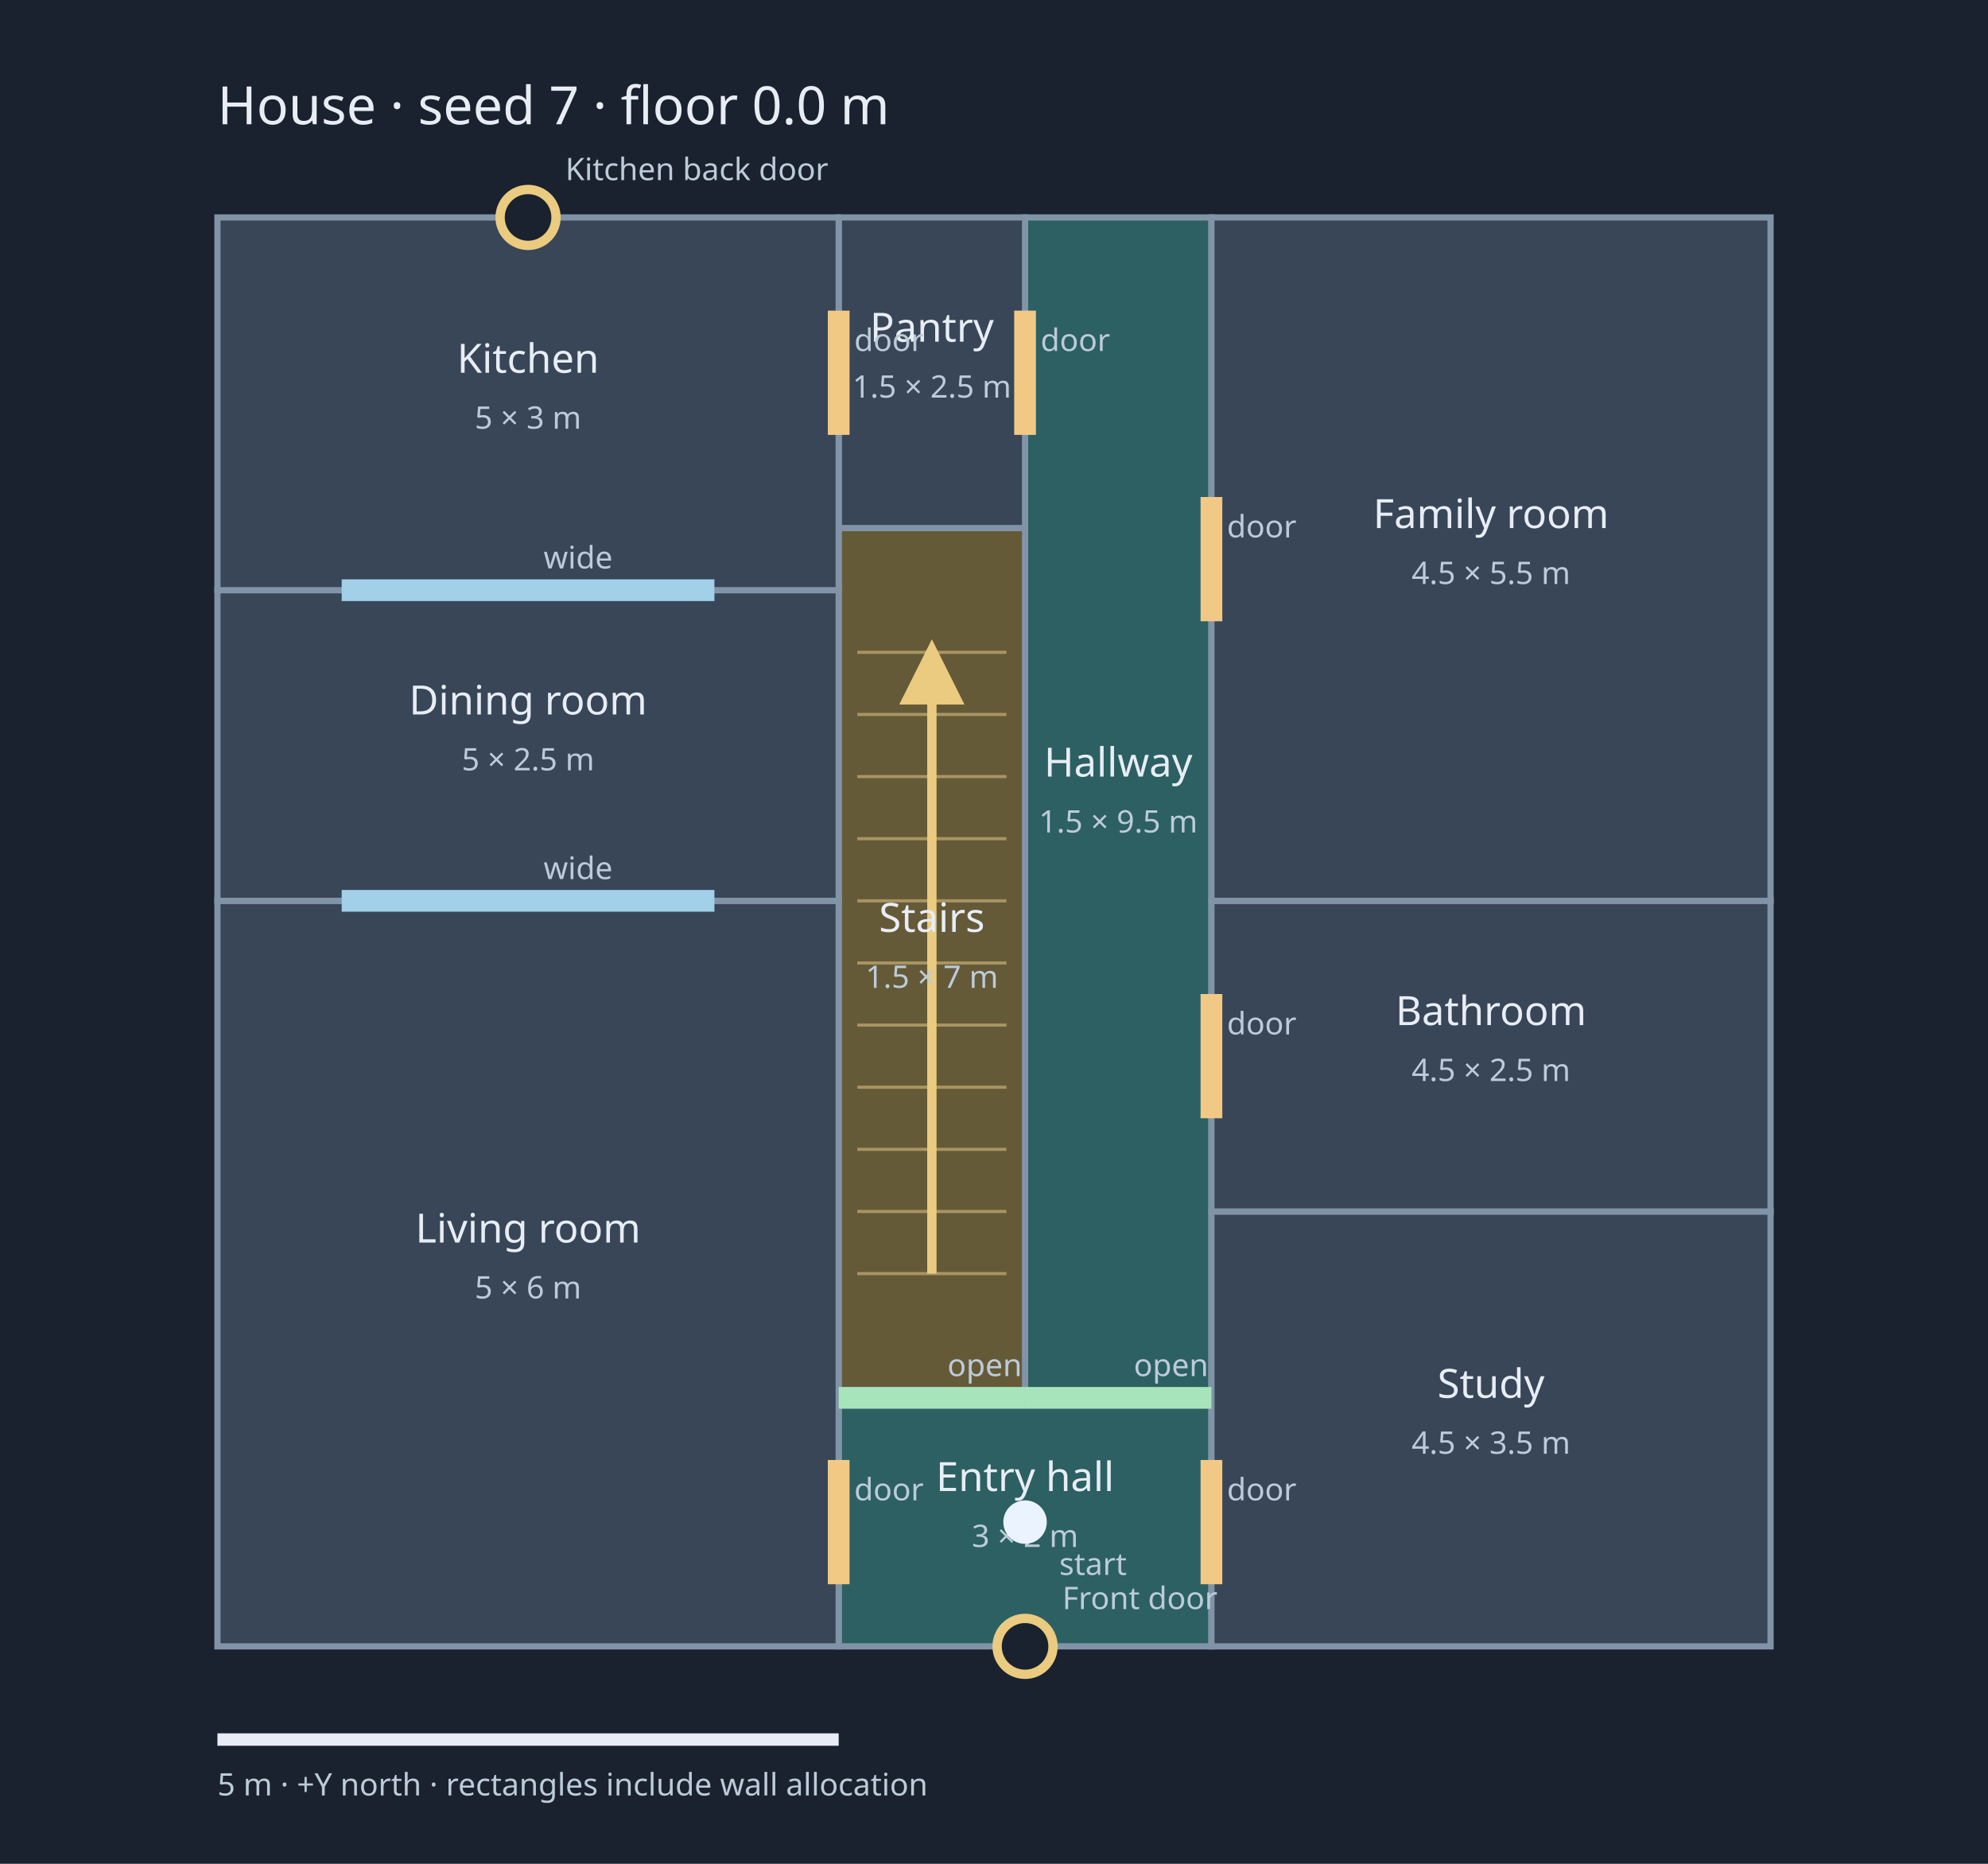
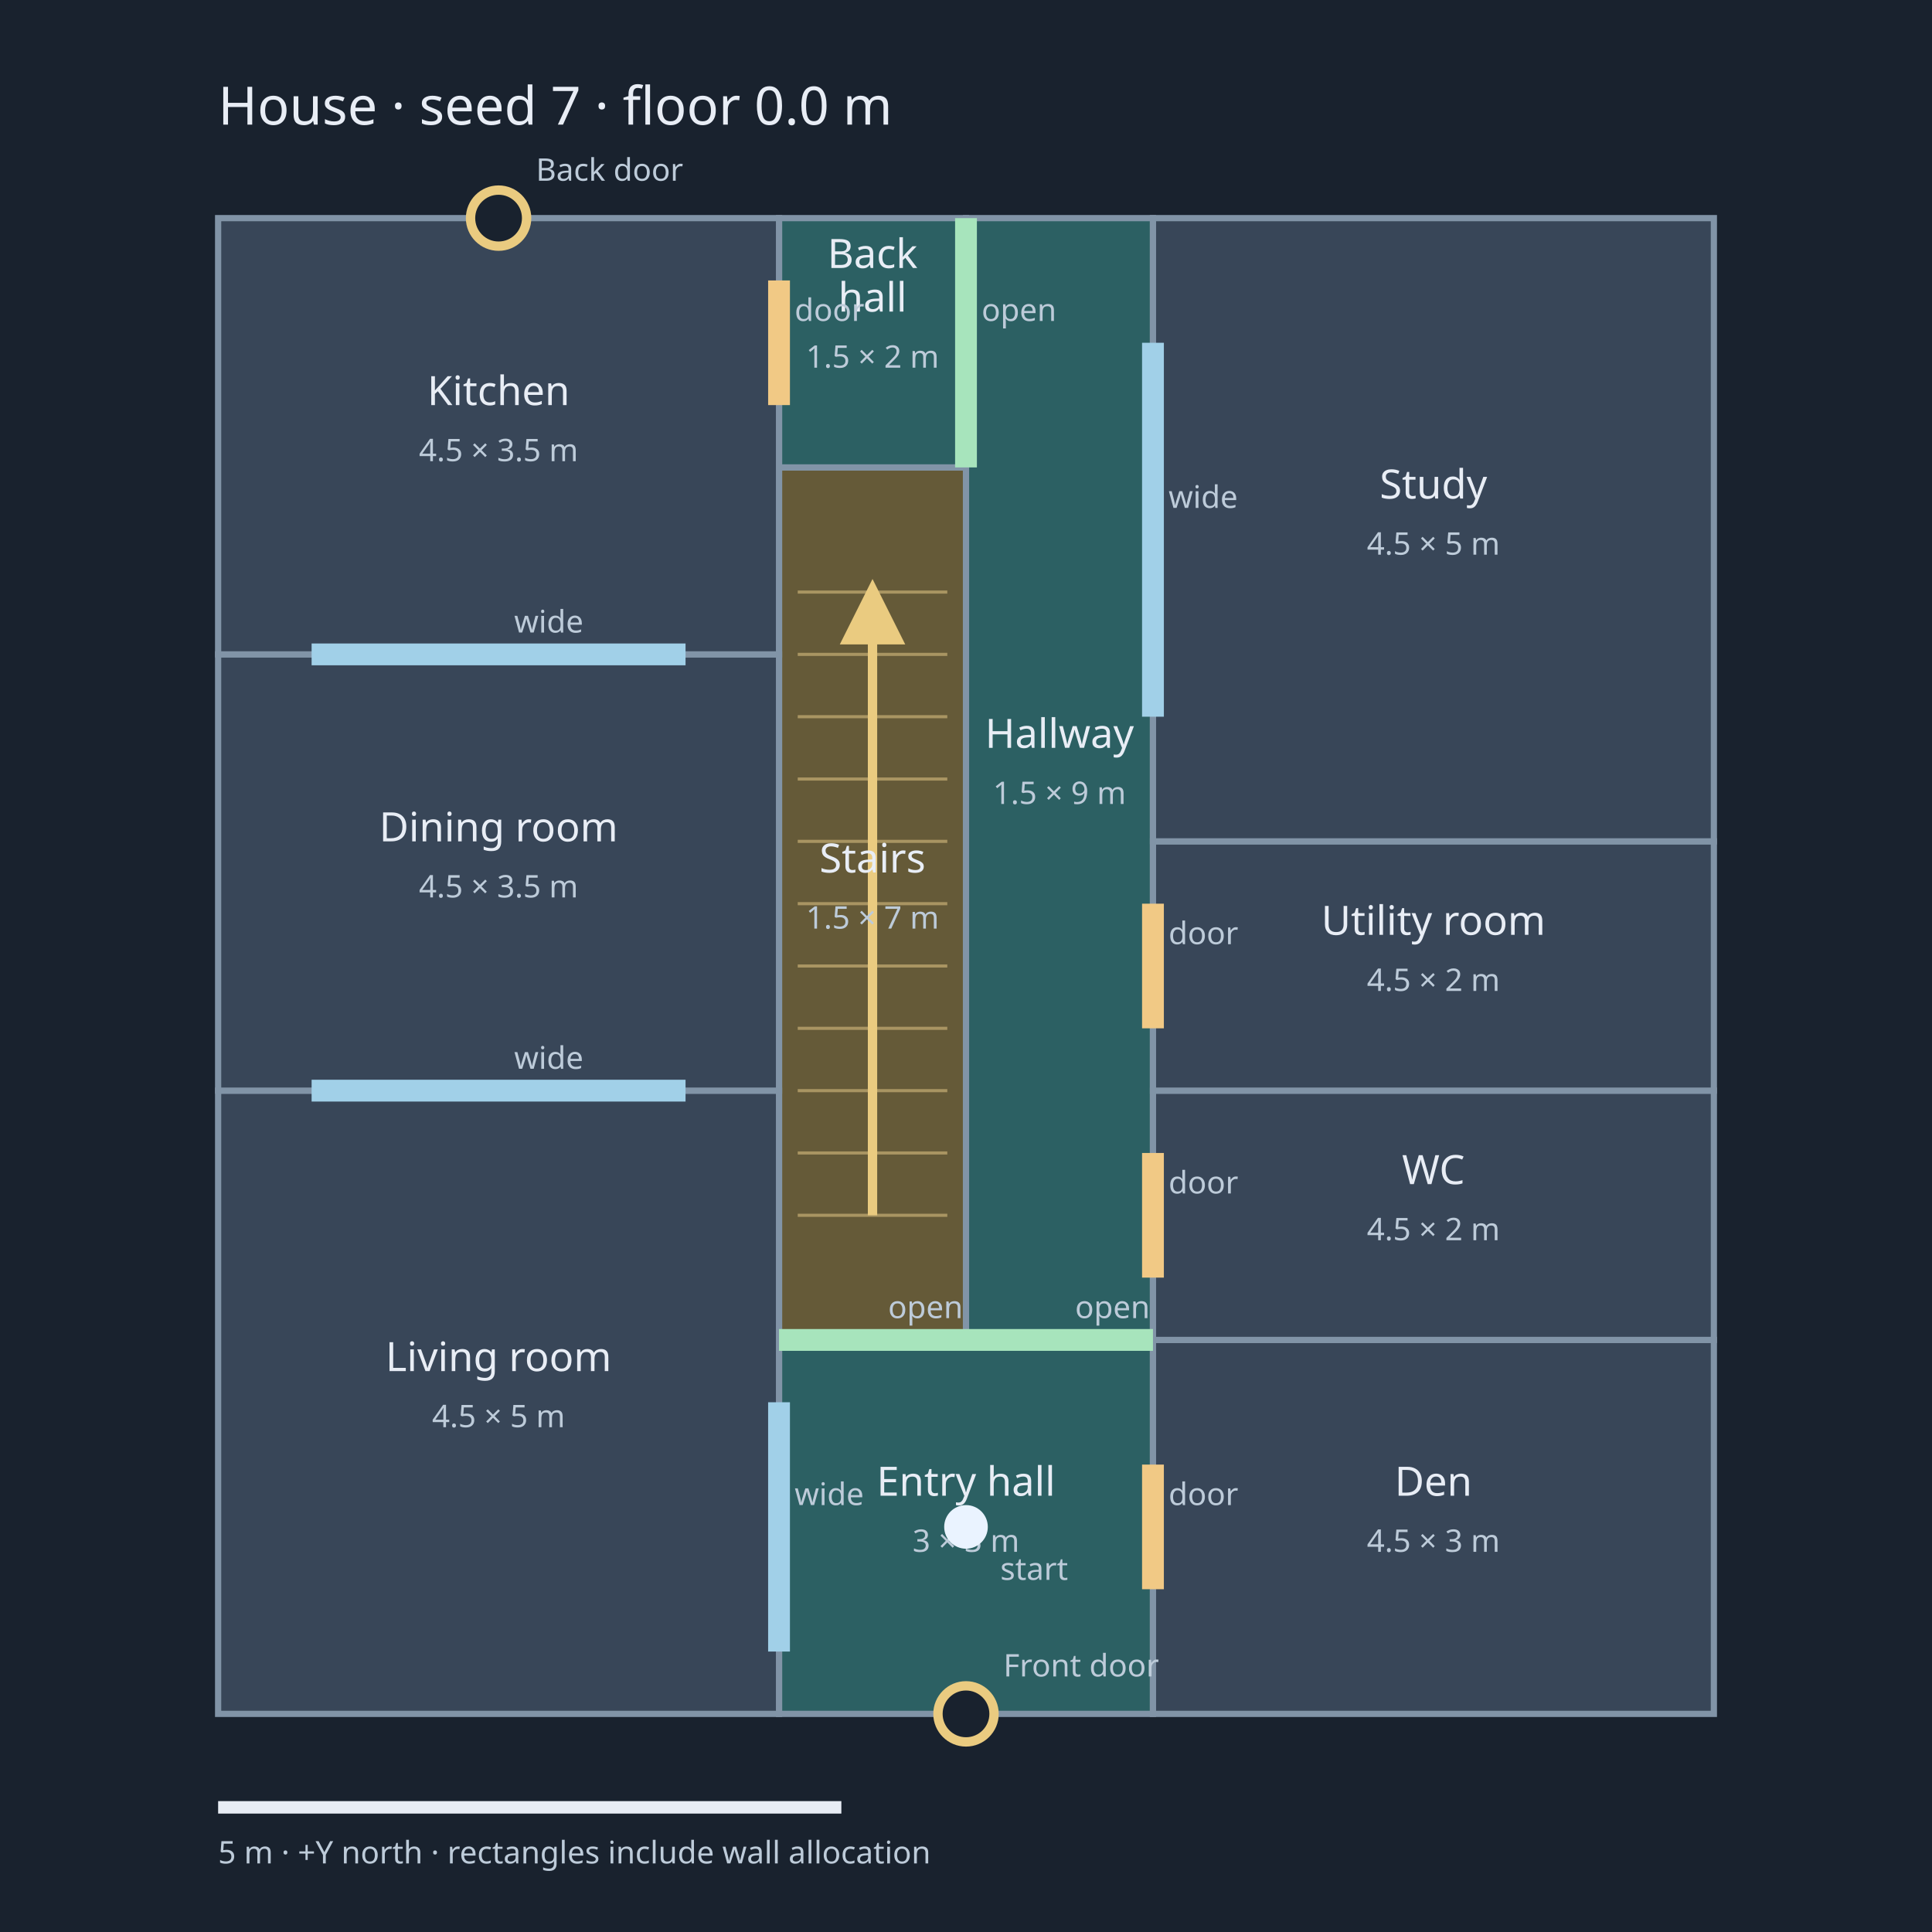
- <svg xmlns="http://www.w3.org/2000/svg" role="img" aria-label="House · seed 7 plan at 0 centimetres" viewBox="-70 -530 640 600">
+ <svg xmlns="http://www.w3.org/2000/svg" role="img" aria-label="House · seed 7 plan at 0 centimetres" viewBox="-70 -550 620 620">
  <style>text{font-family:system-ui,sans-serif;fill:#e8edf5}.space{stroke:#8194a7;stroke-width:2}.room{fill:#384658}.hall{fill:#2c6063}.stair{fill:#655a38}.bad{stroke:#ff8177;stroke-width:6}.title{font-size:13px;text-anchor:middle}.minor{font-size:10px;fill:#bdcbd9}.context{fill:url(#void);stroke:#697787;stroke-dasharray:8 5;stroke-width:2}</style>
  <defs>
    <pattern id="void" width="10" height="10" patternUnits="userSpaceOnUse">
      <path d="M0 10L10 0" stroke="#45505f" stroke-width="1" />
    </pattern>
    <marker id="arrow" viewBox="0 0 10 10" refX="8" refY="5" markerWidth="7" markerHeight="7" orient="auto">
      <path d="M0 0L10 5L0 10Z" fill="#eacb80" />
    </marker>
  </defs>
-   <rect x="-70" y="-530" width="640" height="600" fill="#19222e" />
+   <rect x="-70" y="-550" width="620" height="620" fill="#19222e" />
  <g data-space="entry" tabindex="0">
-     <rect class="space hall" x="200" y="-80" width="120" height="80" />
-     <text class="title" x="260" y="-50">Entry hall</text>
-     <text class="title minor" x="260" y="-32">3 × 2 m</text>
+     <rect class="space hall" x="180" y="-120" width="120" height="120" />
+     <text class="title" x="240" y="-70">Entry hall</text>
+     <text class="title minor" x="240" y="-52">3 × 3 m</text>
+   </g>
+   <g data-space="stair" tabindex="0">
+     <rect class="space stair" x="180" y="-400" width="60" height="280" />
+     <line x1="186" y1="-160" x2="234" y2="-160" stroke="#a99562" />
+     <line x1="186" y1="-180" x2="234" y2="-180" stroke="#a99562" />
+     <line x1="186" y1="-200" x2="234" y2="-200" stroke="#a99562" />
+     <line x1="186" y1="-220" x2="234" y2="-220" stroke="#a99562" />
+     <line x1="186" y1="-240" x2="234" y2="-240" stroke="#a99562" />
+     <line x1="186" y1="-260" x2="234" y2="-260" stroke="#a99562" />
+     <line x1="186" y1="-280" x2="234" y2="-280" stroke="#a99562" />
+     <line x1="186" y1="-300" x2="234" y2="-300" stroke="#a99562" />
+     <line x1="186" y1="-320" x2="234" y2="-320" stroke="#a99562" />
+     <line x1="186" y1="-340" x2="234" y2="-340" stroke="#a99562" />
+     <line x1="186" y1="-360" x2="234" y2="-360" stroke="#a99562" />
+     <line x1="210" y1="-160" x2="210" y2="-360" stroke="#eacb80" stroke-width="3" marker-end="url(#arrow)" />
+     <text class="title" x="210" y="-270">Stairs</text>
+     <text class="title minor" x="210" y="-252" textLength="52" lengthAdjust="spacingAndGlyphs">1.5 × 7 m</text>
+   </g>
+   <g data-space="backhall" tabindex="0">
+     <rect class="space hall" x="180" y="-480" width="60" height="80" />
+     <text class="title" x="210" y="-464">Back</text>
+     <text class="title" x="210" y="-450">hall</text>
+     <text class="title minor" x="210" y="-432" textLength="52" lengthAdjust="spacingAndGlyphs">1.5 × 2 m</text>
  </g>
  <g data-space="hall" tabindex="0">
-     <rect class="space hall" x="260" y="-460" width="60" height="380" />
-     <text class="title" x="290" y="-280">Hallway</text>
-     <text class="title minor" x="290" y="-262" textLength="52" lengthAdjust="spacingAndGlyphs">1.5 × 9.5 m</text>
-   </g>
-   <g data-space="stair" tabindex="0">
-     <rect class="space stair" x="200" y="-360" width="60" height="280" />
-     <line x1="206" y1="-120" x2="254" y2="-120" stroke="#a99562" />
-     <line x1="206" y1="-140" x2="254" y2="-140" stroke="#a99562" />
-     <line x1="206" y1="-160" x2="254" y2="-160" stroke="#a99562" />
-     <line x1="206" y1="-180" x2="254" y2="-180" stroke="#a99562" />
-     <line x1="206" y1="-200" x2="254" y2="-200" stroke="#a99562" />
-     <line x1="206" y1="-220" x2="254" y2="-220" stroke="#a99562" />
-     <line x1="206" y1="-240" x2="254" y2="-240" stroke="#a99562" />
-     <line x1="206" y1="-260" x2="254" y2="-260" stroke="#a99562" />
-     <line x1="206" y1="-280" x2="254" y2="-280" stroke="#a99562" />
-     <line x1="206" y1="-300" x2="254" y2="-300" stroke="#a99562" />
-     <line x1="206" y1="-320" x2="254" y2="-320" stroke="#a99562" />
-     <line x1="230" y1="-120" x2="230" y2="-320" stroke="#eacb80" stroke-width="3" marker-end="url(#arrow)" />
-     <text class="title" x="230" y="-230">Stairs</text>
-     <text class="title minor" x="230" y="-212" textLength="52" lengthAdjust="spacingAndGlyphs">1.5 × 7 m</text>
-   </g>
-   <g data-space="pantry" tabindex="0">
-     <rect class="space room" x="200" y="-460" width="60" height="100" />
-     <text class="title" x="230" y="-420">Pantry</text>
-     <text class="title minor" x="230" y="-402" textLength="52" lengthAdjust="spacingAndGlyphs">1.5 × 2.5 m</text>
+     <rect class="space hall" x="240" y="-480" width="60" height="360" />
+     <text class="title" x="270" y="-310">Hallway</text>
+     <text class="title minor" x="270" y="-292" textLength="52" lengthAdjust="spacingAndGlyphs">1.5 × 9 m</text>
  </g>
  <g data-space="living" tabindex="0">
-     <rect class="space room" x="0" y="-240" width="200" height="240" />
-     <text class="title" x="100" y="-130">Living room</text>
-     <text class="title minor" x="100" y="-112">5 × 6 m</text>
+     <rect class="space room" x="0" y="-200" width="180" height="200" />
+     <text class="title" x="90" y="-110">Living room</text>
+     <text class="title minor" x="90" y="-92">4.5 × 5 m</text>
  </g>
  <g data-space="dining" tabindex="0">
-     <rect class="space room" x="0" y="-340" width="200" height="100" />
-     <text class="title" x="100" y="-300">Dining room</text>
-     <text class="title minor" x="100" y="-282">5 × 2.5 m</text>
+     <rect class="space room" x="0" y="-340" width="180" height="140" />
+     <text class="title" x="90" y="-280">Dining room</text>
+     <text class="title minor" x="90" y="-262">4.5 × 3.5 m</text>
  </g>
  <g data-space="kitchen" tabindex="0">
-     <rect class="space room" x="0" y="-460" width="200" height="120" />
-     <text class="title" x="100" y="-410">Kitchen</text>
-     <text class="title minor" x="100" y="-392">5 × 3 m</text>
+     <rect class="space room" x="0" y="-480" width="180" height="140" />
+     <text class="title" x="90" y="-420">Kitchen</text>
+     <text class="title minor" x="90" y="-402">4.5 × 3.5 m</text>
  </g>
-   <g data-space="front" tabindex="0">
-     <rect class="space room" x="320" y="-140" width="180" height="140" />
-     <text class="title" x="410" y="-80">Study</text>
-     <text class="title minor" x="410" y="-62">4.5 × 3.5 m</text>
+   <g data-space="den" tabindex="0">
+     <rect class="space room" x="300" y="-120" width="180" height="120" />
+     <text class="title" x="390" y="-70">Den</text>
+     <text class="title minor" x="390" y="-52">4.5 × 3 m</text>
  </g>
-   <g data-space="bath" tabindex="0">
-     <rect class="space room" x="320" y="-240" width="180" height="100" />
-     <text class="title" x="410" y="-200">Bathroom</text>
-     <text class="title minor" x="410" y="-182">4.5 × 2.5 m</text>
+   <g data-space="wc" tabindex="0">
+     <rect class="space room" x="300" y="-200" width="180" height="80" />
+     <text class="title" x="390" y="-170">WC</text>
+     <text class="title minor" x="390" y="-152">4.5 × 2 m</text>
  </g>
-   <g data-space="family" tabindex="0">
-     <rect class="space room" x="320" y="-460" width="180" height="220" />
-     <text class="title" x="410" y="-360">Family room</text>
-     <text class="title minor" x="410" y="-342">4.5 × 5.5 m</text>
+   <g data-space="utility" tabindex="0">
+     <rect class="space room" x="300" y="-280" width="180" height="80" />
+     <text class="title" x="390" y="-250">Utility room</text>
+     <text class="title minor" x="390" y="-232">4.5 × 2 m</text>
+   </g>
+   <g data-space="study" tabindex="0">
+     <rect class="space room" x="300" y="-480" width="180" height="200" />
+     <text class="title" x="390" y="-390">Study</text>
+     <text class="title minor" x="390" y="-372">4.5 × 5 m</text>
  </g>
  <g data-join="0">
-     <line x1="260" y1="-80" x2="320" y2="-80" stroke="#a7e4bc" stroke-width="7" />
-     <text class="minor" x="295" y="-87">open</text>
+     <line x1="240" y1="-120" x2="300" y2="-120" stroke="#a7e4bc" stroke-width="7" />
+     <text class="minor" x="275" y="-127">open</text>
  </g>
  <g data-join="1">
-     <line x1="200" y1="-80" x2="260" y2="-80" stroke="#a7e4bc" stroke-width="7" />
-     <text class="minor" x="235" y="-87">open</text>
+     <line x1="180" y1="-120" x2="240" y2="-120" stroke="#a7e4bc" stroke-width="7" />
+     <text class="minor" x="215" y="-127">open</text>
  </g>
  <g data-join="2">
-     <line x1="200" y1="-20" x2="200" y2="-60" stroke="#f1c985" stroke-width="7" />
-     <text class="minor" x="205" y="-47">door</text>
+     <line x1="240" y1="-400" x2="240" y2="-480" stroke="#a7e4bc" stroke-width="7" />
+     <text class="minor" x="245" y="-447">open</text>
  </g>
  <g data-join="3">
-     <line x1="40" y1="-240" x2="160" y2="-240" stroke="#a1d0e8" stroke-width="7" />
-     <text class="minor" x="105" y="-247">wide</text>
+     <line x1="180" y1="-20" x2="180" y2="-100" stroke="#a1d0e8" stroke-width="7" />
+     <text class="minor" x="185" y="-67">wide</text>
  </g>
  <g data-join="4">
-     <line x1="40" y1="-340" x2="160" y2="-340" stroke="#a1d0e8" stroke-width="7" />
-     <text class="minor" x="105" y="-347">wide</text>
+     <line x1="30" y1="-200" x2="150" y2="-200" stroke="#a1d0e8" stroke-width="7" />
+     <text class="minor" x="95" y="-207">wide</text>
  </g>
  <g data-join="5">
-     <line x1="200" y1="-390" x2="200" y2="-430" stroke="#f1c985" stroke-width="7" />
-     <text class="minor" x="205" y="-417">door</text>
+     <line x1="30" y1="-340" x2="150" y2="-340" stroke="#a1d0e8" stroke-width="7" />
+     <text class="minor" x="95" y="-347">wide</text>
  </g>
  <g data-join="6">
-     <line x1="260" y1="-390" x2="260" y2="-430" stroke="#f1c985" stroke-width="7" />
-     <text class="minor" x="265" y="-417">door</text>
+     <line x1="180" y1="-420" x2="180" y2="-460" stroke="#f1c985" stroke-width="7" />
+     <text class="minor" x="185" y="-447">door</text>
  </g>
  <g data-join="7">
-     <line x1="320" y1="-20" x2="320" y2="-60" stroke="#f1c985" stroke-width="7" />
-     <text class="minor" x="325" y="-47">door</text>
+     <line x1="300" y1="-40" x2="300" y2="-80" stroke="#f1c985" stroke-width="7" />
+     <text class="minor" x="305" y="-67">door</text>
  </g>
  <g data-join="8">
-     <line x1="320" y1="-170" x2="320" y2="-210" stroke="#f1c985" stroke-width="7" />
-     <text class="minor" x="325" y="-197">door</text>
+     <line x1="300" y1="-140" x2="300" y2="-180" stroke="#f1c985" stroke-width="7" />
+     <text class="minor" x="305" y="-167">door</text>
  </g>
  <g data-join="9">
-     <line x1="320" y1="-330" x2="320" y2="-370" stroke="#f1c985" stroke-width="7" />
-     <text class="minor" x="325" y="-357">door</text>
+     <line x1="300" y1="-220" x2="300" y2="-260" stroke="#f1c985" stroke-width="7" />
+     <text class="minor" x="305" y="-247">door</text>
+   </g>
+   <g data-join="10">
+     <line x1="300" y1="-320" x2="300" y2="-440" stroke="#a1d0e8" stroke-width="7" />
+     <text class="minor" x="305" y="-387">wide</text>
  </g>
  <g>
-     <circle cx="260" cy="0" r="9" fill="#19222e" stroke="#eacb80" stroke-width="3" />
-     <text class="minor" x="272" y="-12">Front door</text>
+     <circle cx="240" cy="0" r="9" fill="#19222e" stroke="#eacb80" stroke-width="3" />
+     <text class="minor" x="252" y="-12">Front door</text>
  </g>
  <g>
-     <circle cx="100" cy="-460" r="9" fill="#19222e" stroke="#eacb80" stroke-width="3" />
-     <text class="minor" x="112" y="-472">Kitchen back door</text>
+     <circle cx="90" cy="-480" r="9" fill="#19222e" stroke="#eacb80" stroke-width="3" />
+     <text class="minor" x="102" y="-492">Back door</text>
  </g>
-   <circle cx="260" cy="-40" r="7" fill="#eaf3ff" />
-   <text class="minor" x="271" y="-23">start</text>
-   <text x="0" y="-490" font-size="17">House · seed 7 · floor 0.0 m</text>
+   <circle cx="240" cy="-60" r="7" fill="#eaf3ff" />
+   <text class="minor" x="251" y="-43">start</text>
+   <text x="0" y="-510" font-size="17">House · seed 7 · floor 0.0 m</text>
  <line x1="0" y1="30" x2="200" y2="30" stroke="#e8edf5" stroke-width="4" />
  <text class="minor" x="0" y="48">5 m · +Y north · rectangles include wall allocation</text>
</svg>
